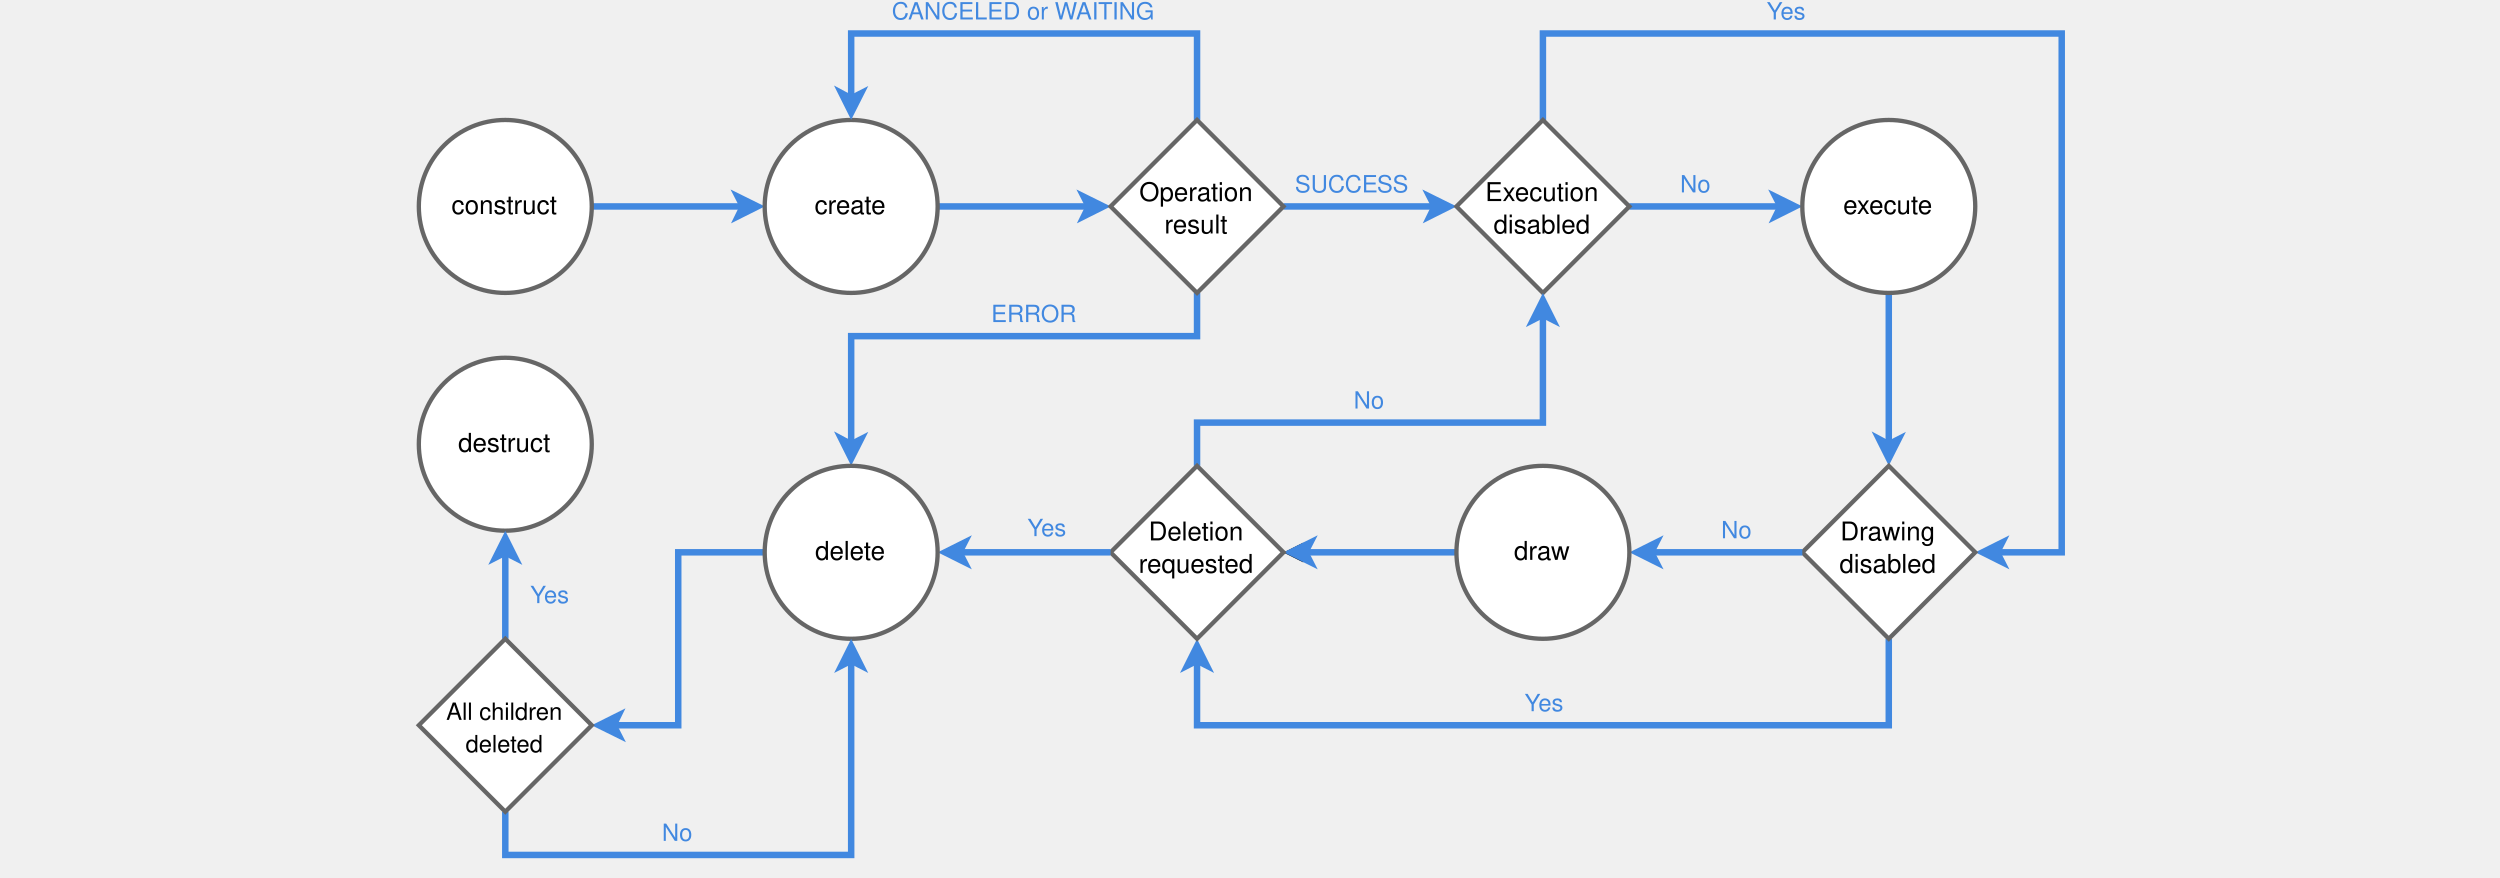
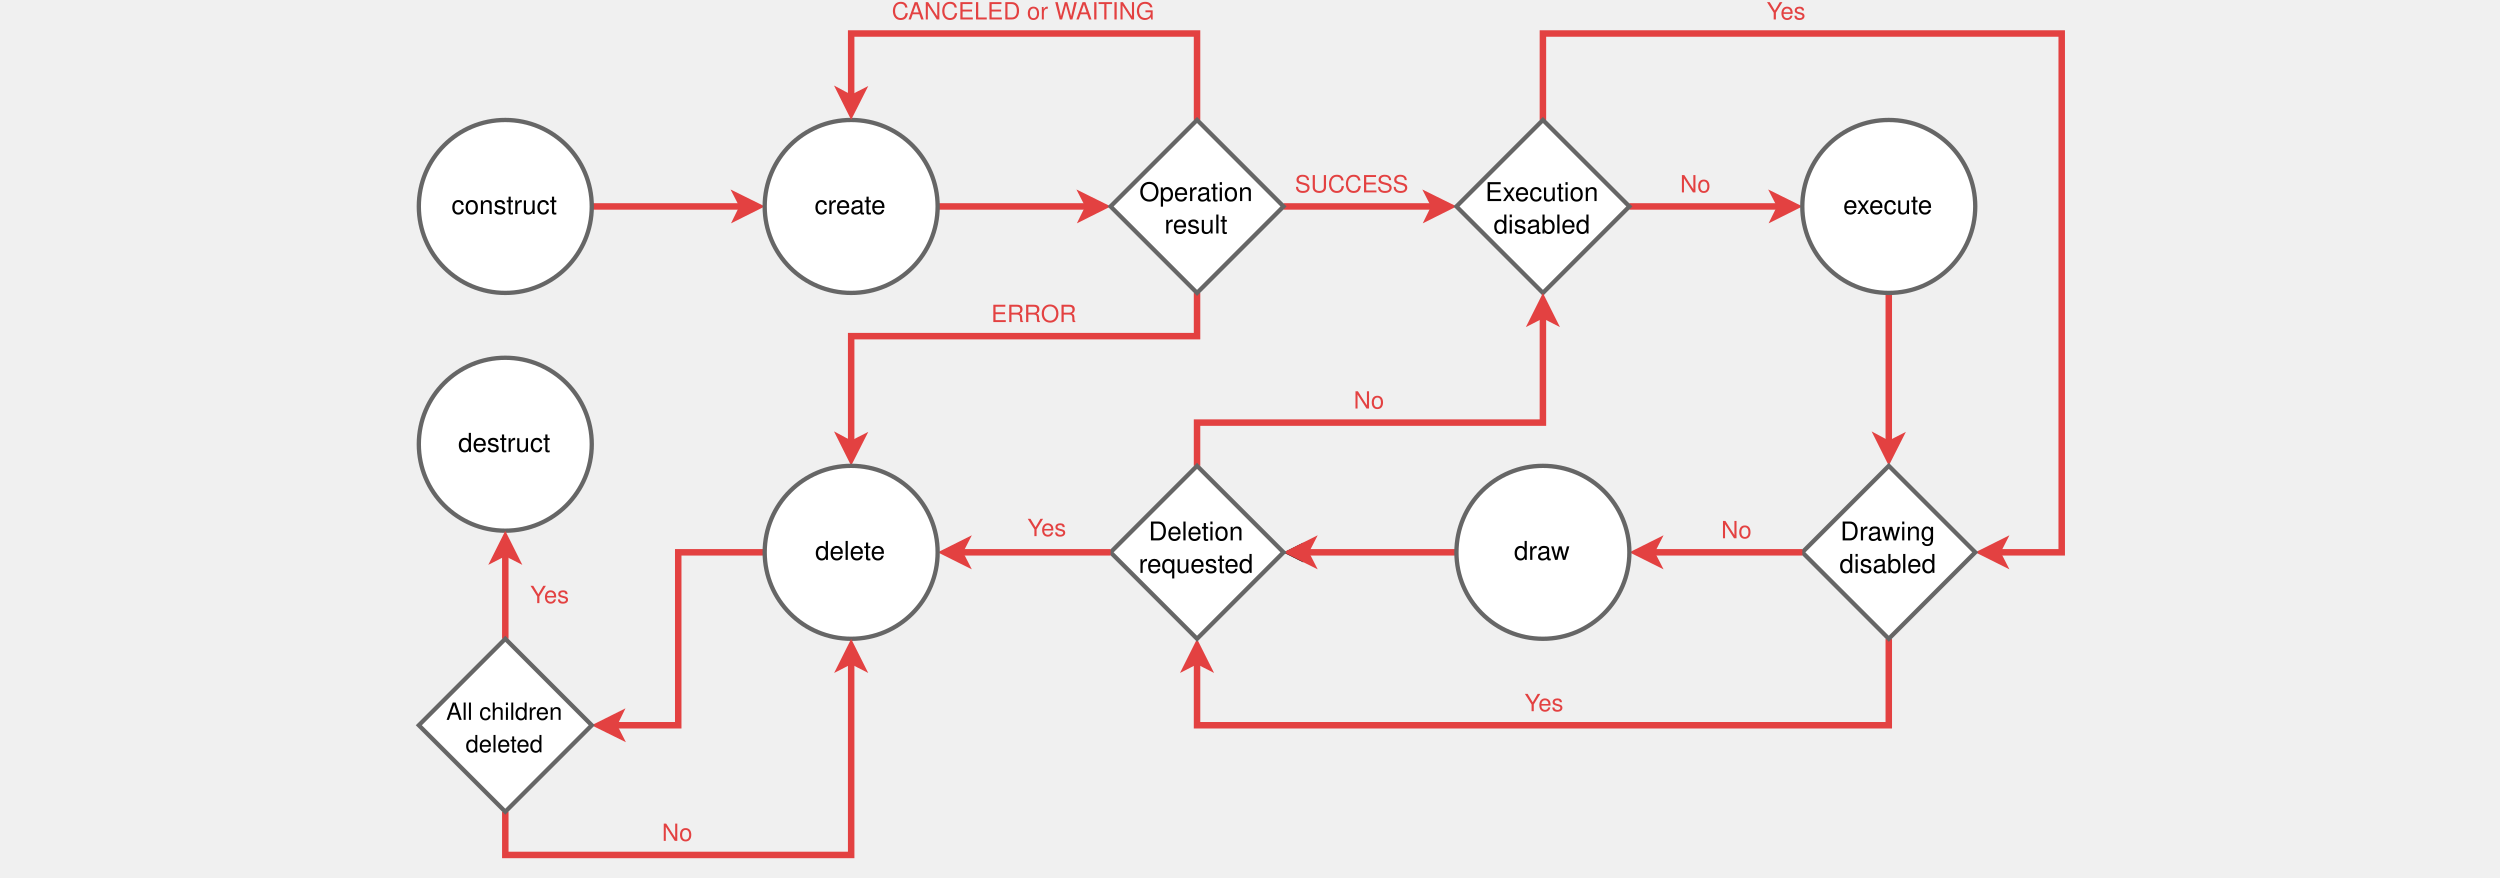
<svg xmlns="http://www.w3.org/2000/svg" xmlns:xlink="http://www.w3.org/1999/xlink" viewBox="-192.75 -.5 1156.5 406">
-   <style>.B{pointer-events:all}.C{fill:#4188e0}.D{font-family:Helvetica,sans-Serif}.E{text-anchor:middle}.F{stroke-miterlimit:10}.G{fill:none}.H{pointer-events:stroke}.I{stroke:#4188e0}.J{stroke-width:3}.K{font-size:11px}.L{fill:#fff}.M{stroke:#666666}.N{stroke-width:2}.O{fill:#000}.P{font-size:12px}</style>
+   <style>.B{pointer-events:all}.C{fill:#e34141}.D{font-family:Helvetica,sans-Serif}.E{text-anchor:middle}.F{stroke-miterlimit:10}.G{fill:none}.H{pointer-events:stroke}.I{stroke:#e34141}.J{stroke-width:3}.K{font-size:11px}.L{fill:#fff}.M{stroke:#666666}.N{stroke-width:2}.O{fill:#000}.P{font-size:12px}</style>
  <g class="F I J">
    <path d="M81 95h69.9" class="G H" />
    <use xlink:href="#B" class="B C" />
  </g>
  <circle cx="41" cy="95" r="40" class="B L M N" />
  <text x="40.5" y="98.5" class="D E O P">construct</text>
  <g class="F I J">
    <path d="M241 95h69.9" class="G H" />
    <use xlink:href="#B" x="160" class="B C" />
  </g>
  <circle cx="201" cy="95" r="40" class="B L M N" />
  <text x="200.5" y="98.5" class="D E O P">create</text>
  <g class="F I J">
    <path d="M361 55V15H201V45" class="G H" />
    <use xlink:href="#C" class="B C" />
  </g>
  <text x="280.5" y="8.5" class="C D E K">CANCELED or WAITING</text>
  <g class="F I J">
    <path d="M401 95h69.9" class="G H" />
    <use xlink:href="#B" x="320" class="B C" />
  </g>
  <text x="432.5" y="88.5" class="C D E K">SUCCESS</text>
  <g class="F I J">
    <path d="M361 135v20H201V205" class="G H" />
    <use xlink:href="#C" y="160" class="B C" />
  </g>
  <text x="285.5" y="148.5" class="C D E K">ERROR</text>
  <path d="m361 55 40 40-40 40-40-40z" class="B F L M N" />
  <text x="360.5" y="92.5" class="D E O P">Operation<tspan x="360.5" y="107.5">result</tspan>
  </text>
  <g class="F I J">
    <path d="M561 95h69.9" class="G H" />
    <use xlink:href="#B" x="480" class="B C" />
  </g>
  <text x="591.5" y="88.5" class="C D E K">No</text>
  <g class="F I J">
    <path d="M521 55V15h240v240h-29.9" class="G H" />
    <path d="m724.4 255 9-4.5-2.3 4.5 2.3 4.5z" class="B C" />
  </g>
  <text x="633.5" y="8.5" class="C D E K">Yes</text>
  <path d="m521 55 40 40-40 40-40-40z" class="B F L M N" />
  <text x="520.5" y="92.5" class="D E O P">Execution<tspan x="520.5" y="107.5">disabled</tspan>
  </text>
  <g class="F I J">
    <path d="M681 135v69.9" class="G H" />
    <use xlink:href="#C" x="480" y="160" class="B C" />
  </g>
  <circle cx="681" cy="95" r="40" class="B L M N" />
  <text x="680.5" y="98.5" class="D E O P">execute</text>
  <g class="F">
    <g stroke="#000">
      <path d="m481 255-73.6.1" class="G H" />
      <path d="m402.1 255.1 7-3.5-1.7 3.5 1.7 3.5z" class="B" />
    </g>
    <g class="I J">
      <path d="M681 295v40H361v-29.9" class="G H" />
      <use xlink:href="#D" class="B C" />
    </g>
  </g>
  <text x="521.5" y="328.5" class="C D E K">Yes</text>
  <path d="m681 215 40 40-40 40-40-40z" class="B F L M N" />
  <text x="680.5" y="249.5" class="D E O P">Drawing<tspan x="680.5" y="264.5">disabled</tspan>
  </text>
  <g class="F I J">
    <path d="M481 255h-69.9" class="G H" />
    <use xlink:href="#E" class="B C" />
    <path d="M361 215v-20h160v-49.9" class="G H" />
    <use xlink:href="#D" x="160" y="-160" class="B C" />
  </g>
  <text x="440.5" y="188.5" class="C D E K">No</text>
  <path d="m361 215 40 40-40 40-40-40z" class="B F L M N" />
  <text x="360.5" y="249.5" class="D E O P">Deletion<tspan x="360.5" y="264.5">requested</tspan>
  </text>
  <circle cx="41" cy="205" r="40" class="B L M N" />
  <text x="40.5" y="208.5" class="D E O P">destruct</text>
  <g class="F I J">
    <path d="M321 255h-69.9" class="G H" />
    <use xlink:href="#E" x="-160" class="B C" />
  </g>
  <text x="291.5" y="247.5" class="C D E K">Yes</text>
  <g class="F I J">
    <path d="M161 255h-40v80H91.1" class="G H" />
    <path d="m84.3 335 9-4.5-2.2 4.5 2.3 4.5z" class="B C" />
  </g>
  <circle cx="201" cy="255" r="40" class="B L M N" />
  <text x="200.5" y="258.5" class="D E O P">delete</text>
  <g class="F I J">
    <path d="M641 255h-69.9" class="G H" />
    <use xlink:href="#E" x="160" class="B C" />
  </g>
  <text x="610.5" y="248.5" class="C D E K">No</text>
  <circle cx="521" cy="255" r="40" class="B L M N" />
  <text x="520.5" y="258.5" class="D E O P">draw</text>
  <g class="F I J">
    <path d="M41 295v-39.9" class="G H" />
    <use xlink:href="#D" x="-320" y="-50" class="B C" />
  </g>
  <text x="61.5" y="278.5" class="C D E K">Yes</text>
  <g class="F I J">
    <path d="M41 375v20h160V305.2" class="G H" />
    <use xlink:href="#D" x="-160" class="B C" />
  </g>
  <text x="120.5" y="388.5" class="C D E K">No</text>
  <path d="m41 295 40 40-40 40-40-40z" class="B F L M N" />
  <text x="40.5" y="332.5" class="D E K O">All children<tspan x="40.5" y="347.5">deleted</tspan>
  </text>
  <defs>
    <path id="B" d="m157.7 95-9 4.5 2.2-4.5-2.3-4.5z" />
    <path id="C" d="m201 51.6-4.5-9L201 45l4.5-2.3z" />
    <path id="D" d="m361 298.4 4.5 9-4.5-2.3-4.5 2.3z" />
    <path id="E" d="m404.4 255 9-4.5-2.3 4.5 2.3 4.5z" />
  </defs>
</svg>
